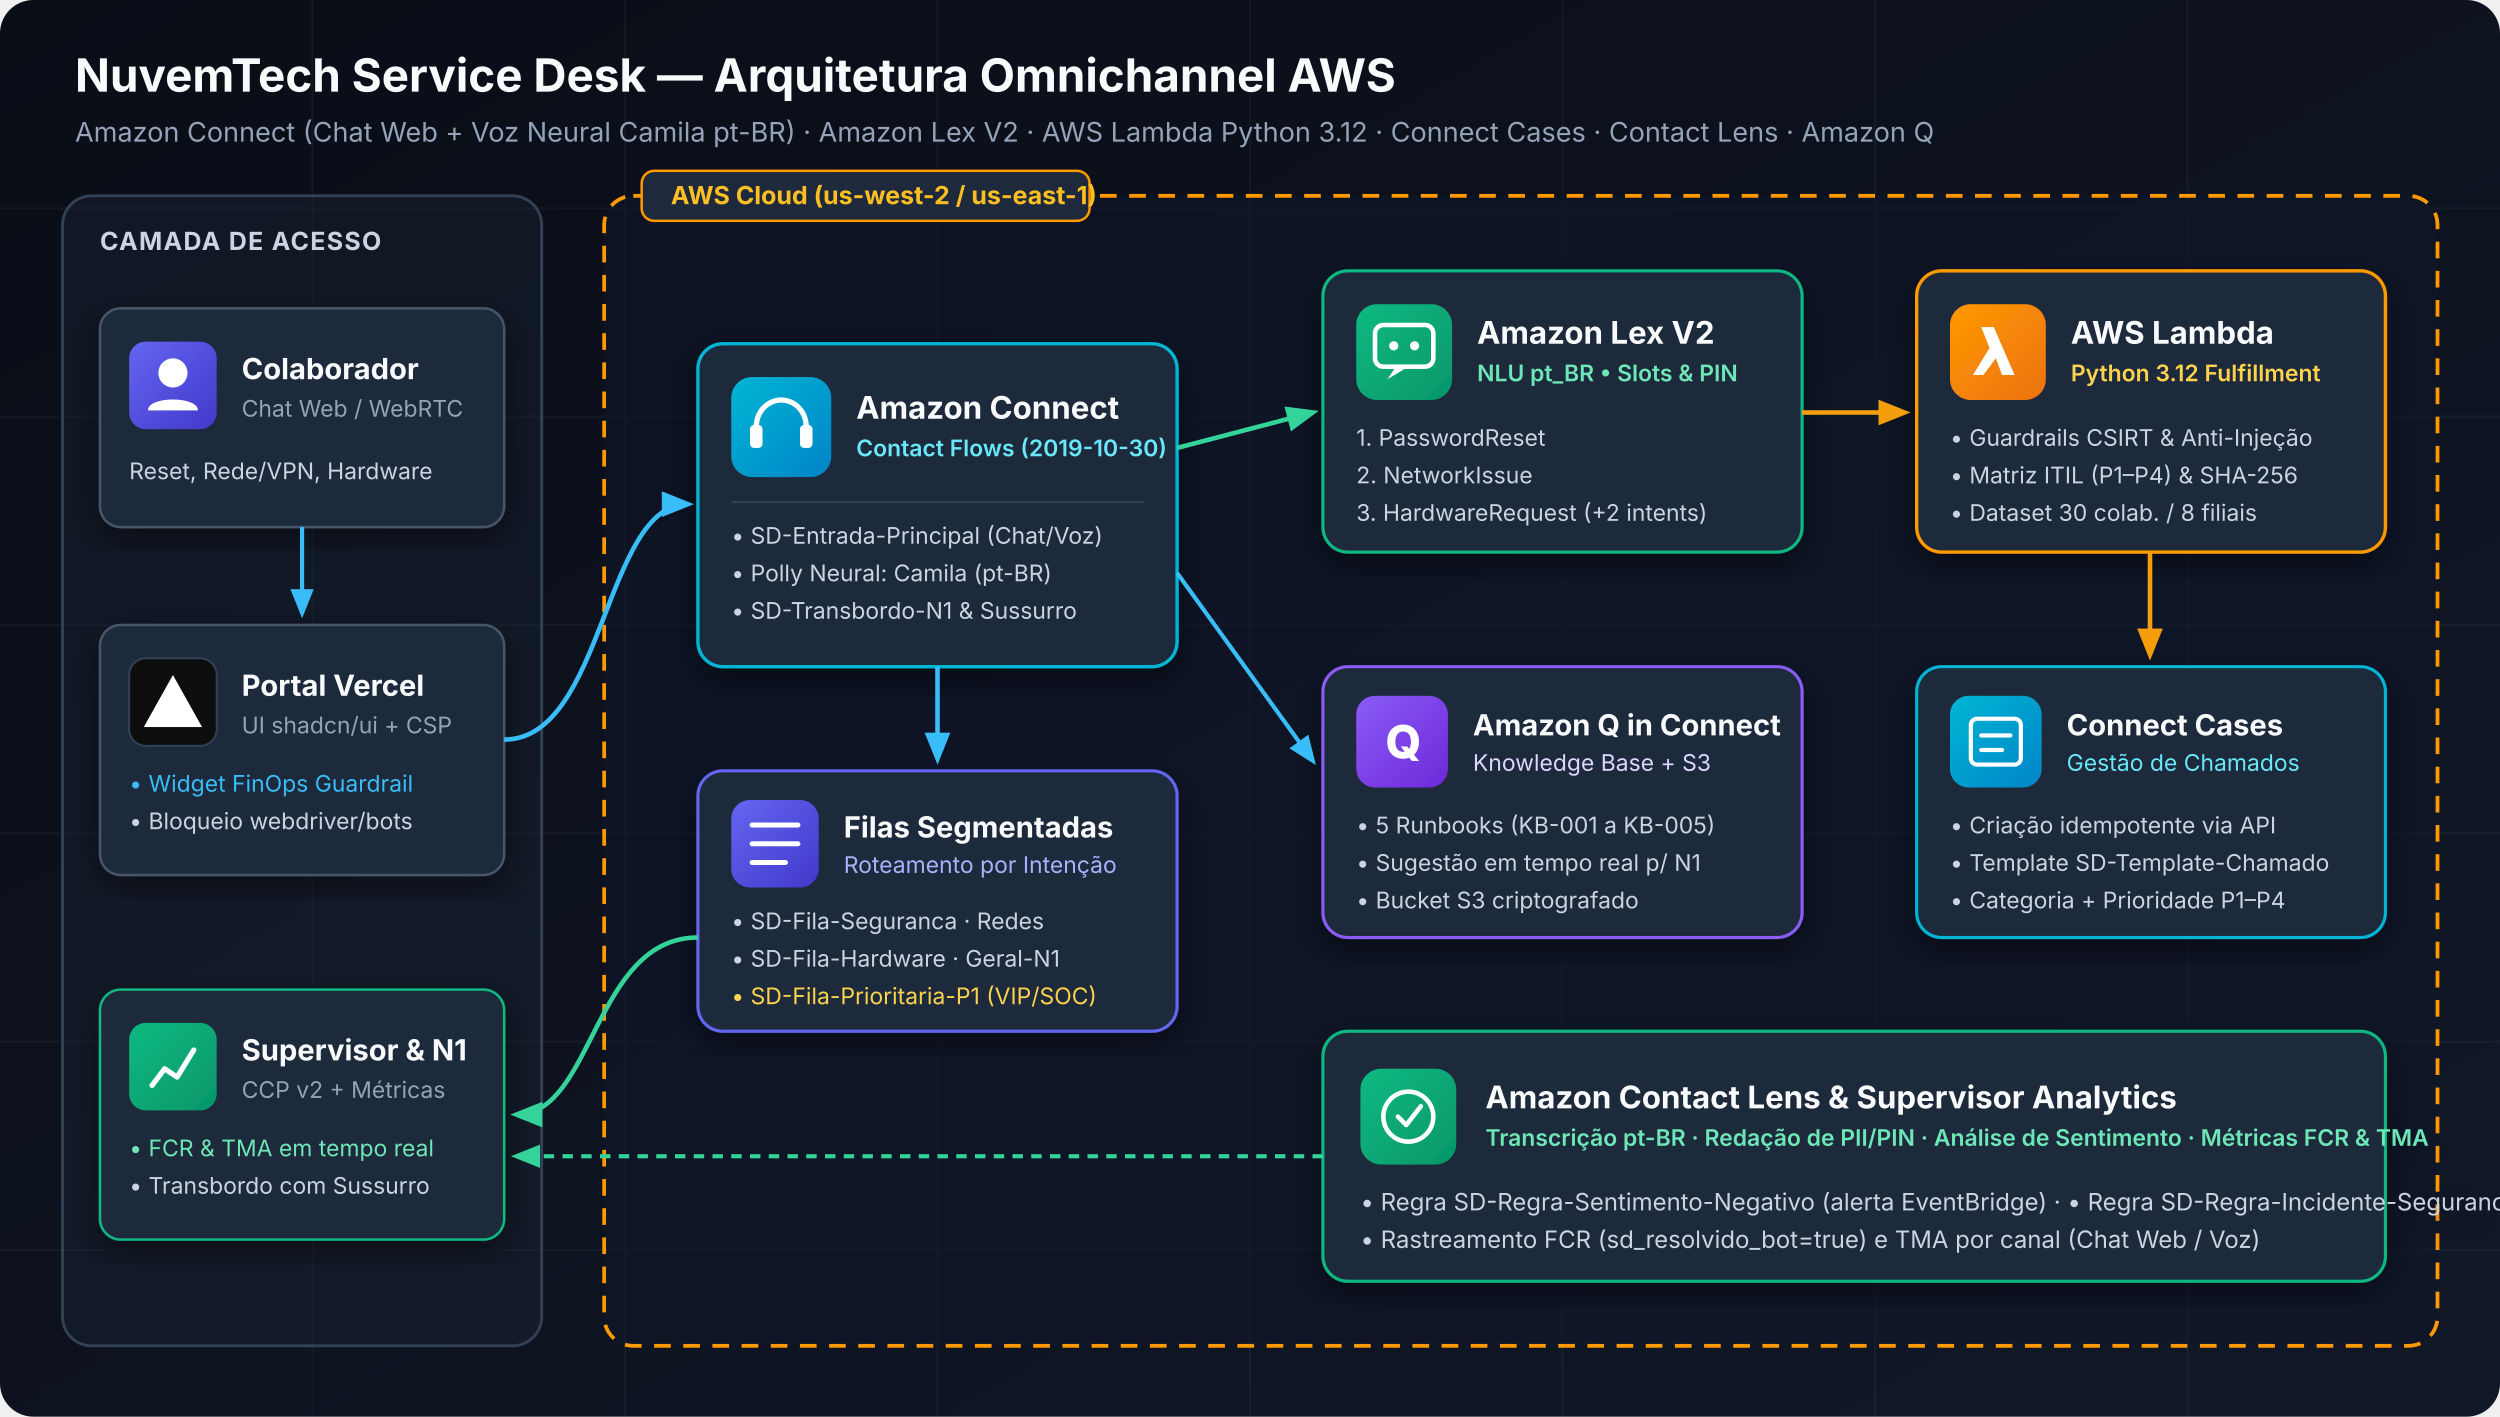
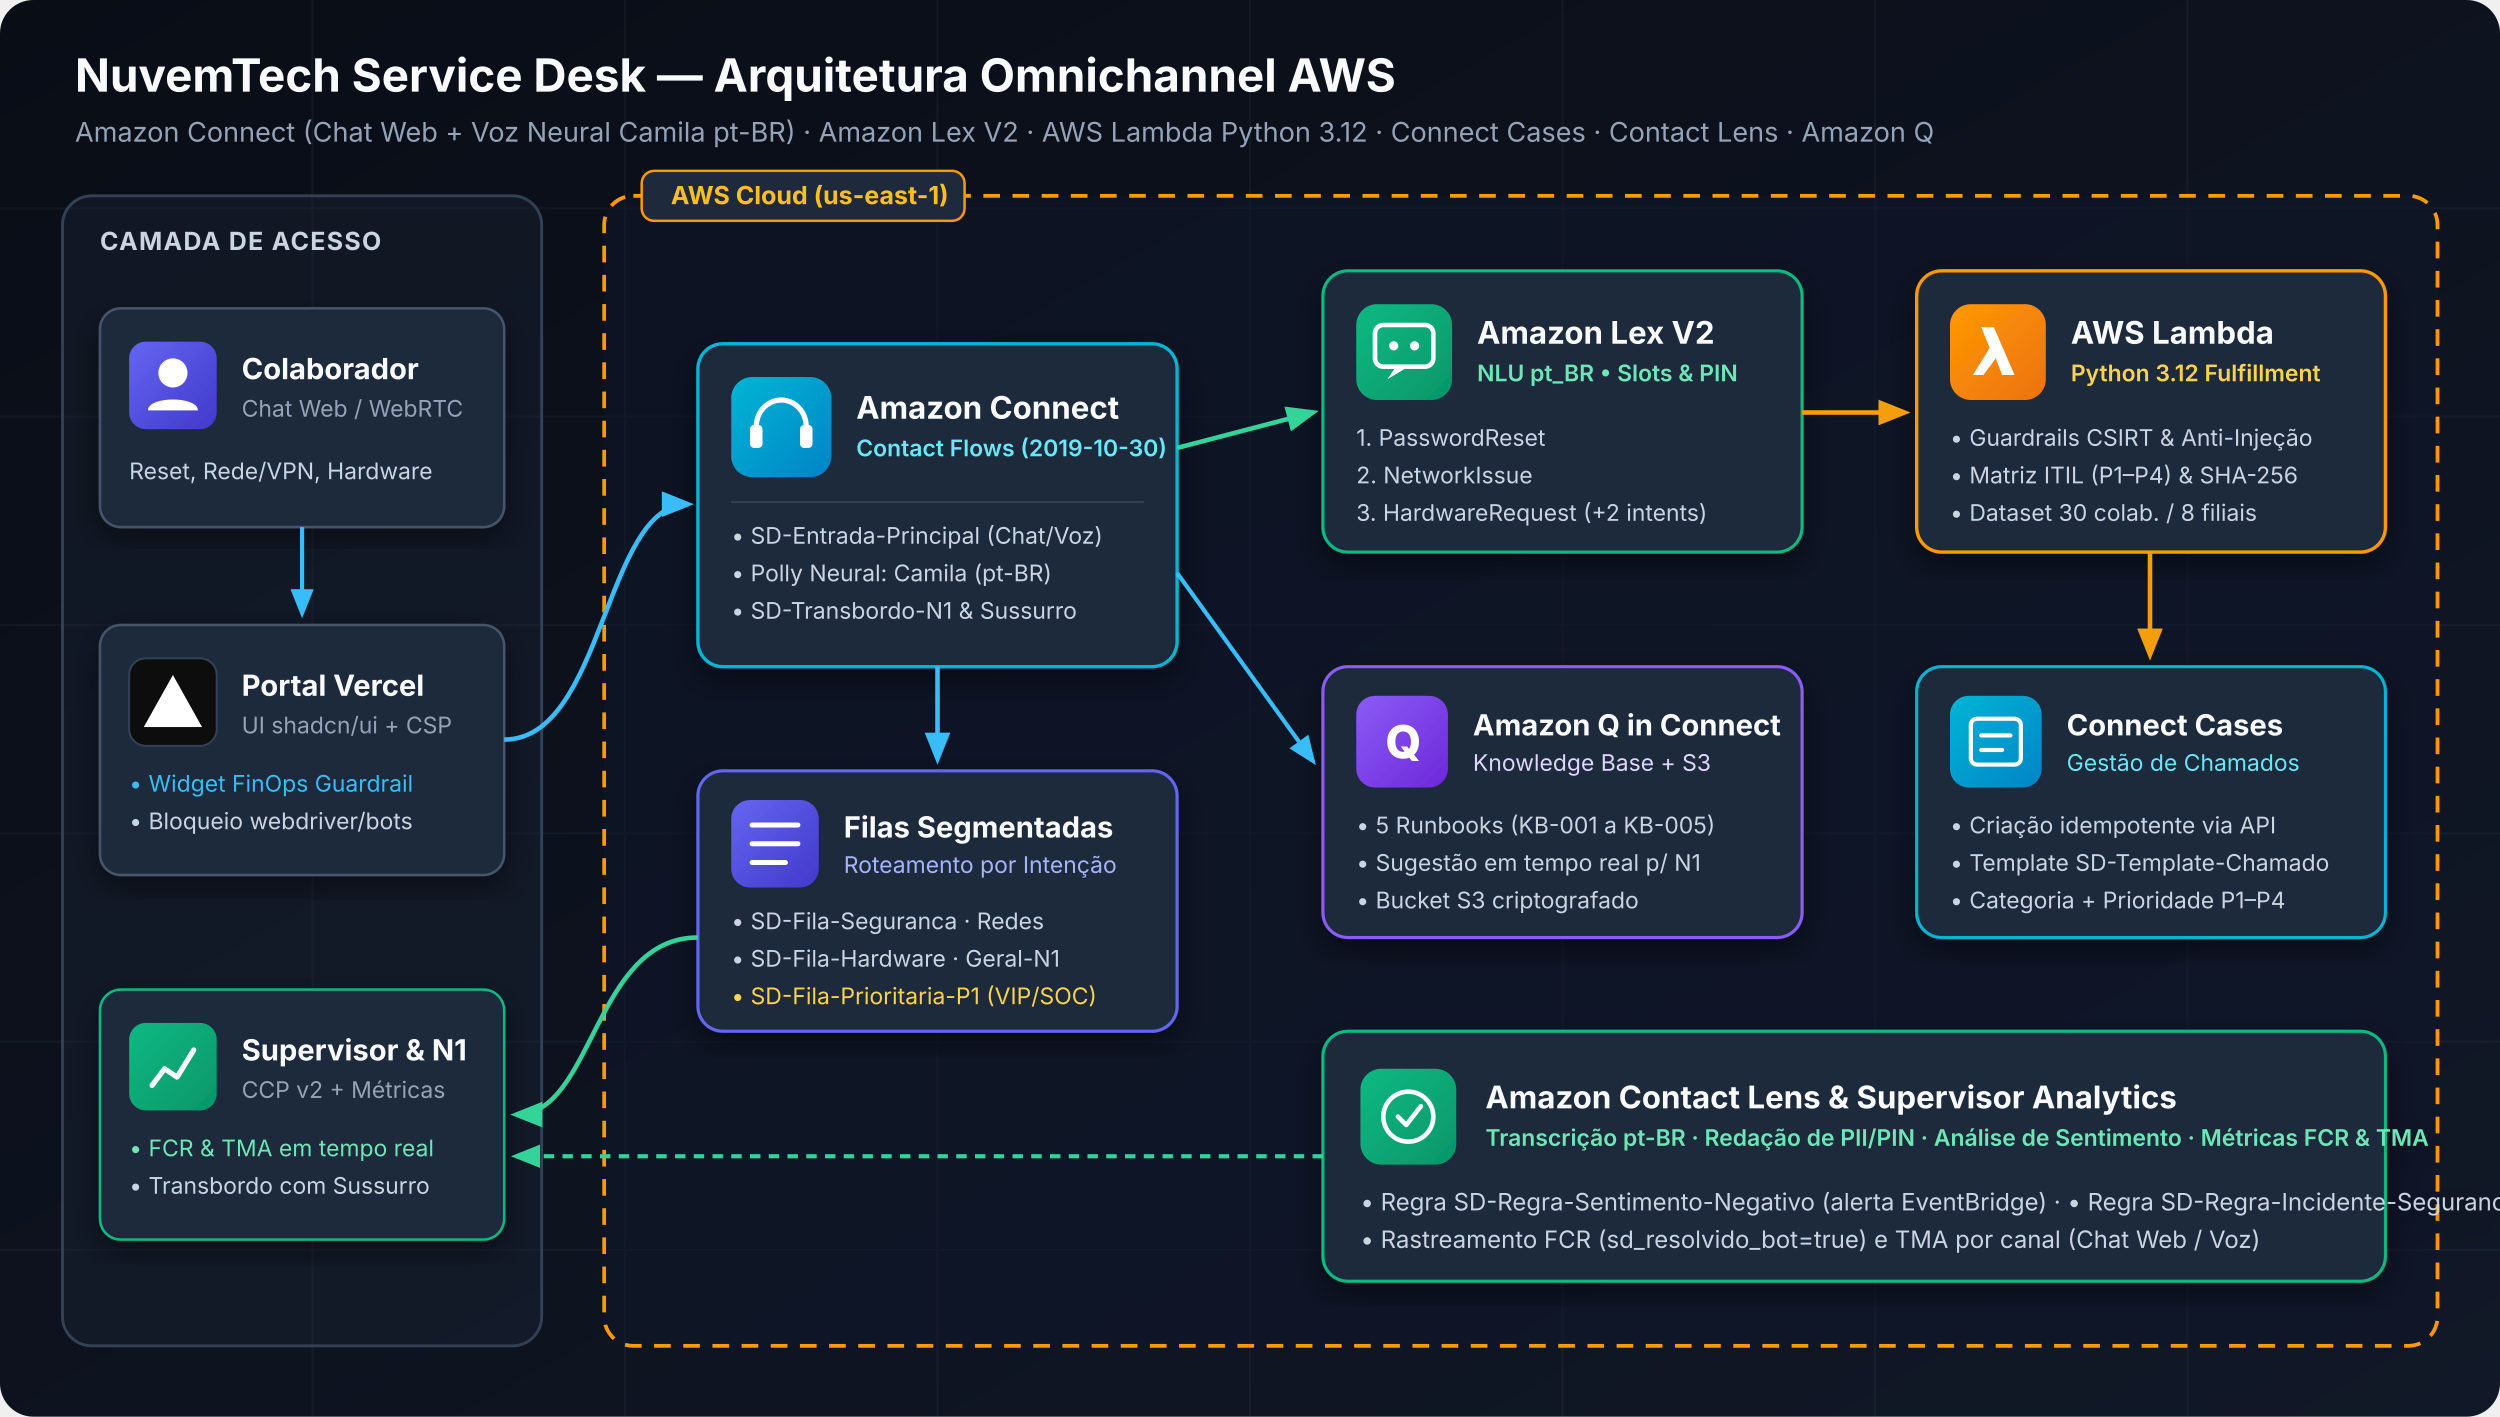
<svg xmlns="http://www.w3.org/2000/svg" viewBox="0 0 1200 680" width="100%" height="auto" role="img" aria-labelledby="title desc">
  <defs>
    <linearGradient id="bgGrad" x1="0%" y1="0%" x2="100%" y2="100%">
      <stop offset="0%" stop-color="#090D16" />
      <stop offset="100%" stop-color="#111827" />
    </linearGradient>
    <linearGradient id="awsOrange" x1="0%" y1="0%" x2="100%" y2="100%">
      <stop offset="0%" stop-color="#FF9900" />
      <stop offset="100%" stop-color="#EC7211" />
    </linearGradient>
    <linearGradient id="awsTeal" x1="0%" y1="0%" x2="100%" y2="100%">
      <stop offset="0%" stop-color="#06B6D4" />
      <stop offset="100%" stop-color="#0284C7" />
    </linearGradient>
    <linearGradient id="awsPurple" x1="0%" y1="0%" x2="100%" y2="100%">
      <stop offset="0%" stop-color="#8B5CF6" />
      <stop offset="100%" stop-color="#6D28D9" />
    </linearGradient>
    <linearGradient id="awsGreen" x1="0%" y1="0%" x2="100%" y2="100%">
      <stop offset="0%" stop-color="#10B981" />
      <stop offset="100%" stop-color="#059669" />
    </linearGradient>
    <linearGradient id="awsIndigo" x1="0%" y1="0%" x2="100%" y2="100%">
      <stop offset="0%" stop-color="#6366F1" />
      <stop offset="100%" stop-color="#4338CA" />
    </linearGradient>
    <filter id="shadow" x="-10%" y="-10%" width="120%" height="120%">
      <feDropShadow dx="0" dy="6" stdDeviation="8" flood-color="#000000" flood-opacity="0.45" />
    </filter>
    <marker id="arrowCyan" viewBox="0 0 10 10" refX="8" refY="5" markerWidth="7" markerHeight="7" orient="auto-start-reverse">
      <path d="M 0 1 L 10 5 L 0 9 z" fill="#38BDF8" />
    </marker>
    <marker id="arrowOrange" viewBox="0 0 10 10" refX="8" refY="5" markerWidth="7" markerHeight="7" orient="auto-start-reverse">
      <path d="M 0 1 L 10 5 L 0 9 z" fill="#F59E0B" />
    </marker>
    <marker id="arrowGreen" viewBox="0 0 10 10" refX="8" refY="5" markerWidth="7" markerHeight="7" orient="auto-start-reverse">
      <path d="M 0 1 L 10 5 L 0 9 z" fill="#34D399" />
    </marker>
  </defs>
  <rect width="1200" height="680" rx="16" fill="url(#bgGrad)" />
  <g opacity="0.06" stroke="#94A3B8" stroke-width="1">
    <path d="M0 100 H1200 M0 200 H1200 M0 300 H1200 M0 400 H1200 M0 500 H1200 M0 600 H1200" />
    <path d="M150 0 V680 M300 0 V680 M450 0 V680 M600 0 V680 M750 0 V680 M900 0 V680 M1050 0 V680" />
  </g>
  <text x="36" y="44" fill="#F8FAFC" font-family="Inter, Segoe UI, sans-serif" font-size="22" font-weight="700">
    NuvemTech Service Desk — Arquitetura Omnichannel AWS
  </text>
  <text x="36" y="68" fill="#94A3B8" font-family="Inter, Segoe UI, sans-serif" font-size="13">
    Amazon Connect (Chat Web + Voz Neural Camila pt-BR) · Amazon Lex V2 · AWS Lambda Python 3.12 · Connect Cases · Contact Lens · Amazon Q
  </text>
  <rect x="290" y="94" width="880" height="552" rx="14" fill="rgba(15, 23, 42, 0.55)" stroke="#FF9900" stroke-width="1.8" stroke-dasharray="8 6" />
-   <rect x="308" y="82" width="215" height="24" rx="6" fill="#1E293B" stroke="#FF9900" stroke-width="1.2" />
+   <rect x="308" y="82" width="155" height="24" rx="6" fill="#1E293B" stroke="#FF9900" stroke-width="1.2" />
  <text x="322" y="98" fill="#FBBF24" font-family="Inter, Segoe UI, sans-serif" font-size="12" font-weight="700">
-     AWS Cloud (us-west-2 / us-east-1)
+     AWS Cloud (us-east-1)
  </text>
  <rect x="30" y="94" width="230" height="552" rx="14" fill="rgba(30, 41, 59, 0.35)" stroke="#334155" stroke-width="1.4" />
  <text x="48" y="120" fill="#CBD5E1" font-family="Inter, Segoe UI, sans-serif" font-size="12" font-weight="700" letter-spacing="0.05em">
    CAMADA DE ACESSO
  </text>
  <g transform="translate(48, 148)" filter="url(#shadow)">
    <rect width="194" height="105" rx="10" fill="#1E293B" stroke="#475569" stroke-width="1.2" />
    <rect x="14" y="16" width="42" height="42" rx="8" fill="url(#awsIndigo)" />
    <circle cx="35" cy="31" r="7" fill="#FFFFFF" />
    <path d="M23 49 C23 42, 47 42, 47 49" fill="#FFFFFF" />
    <text x="68" y="34" fill="#F8FAFC" font-family="Inter, Segoe UI, sans-serif" font-size="14" font-weight="700">Colaborador</text>
    <text x="68" y="52" fill="#94A3B8" font-family="Inter, Segoe UI, sans-serif" font-size="11">Chat Web / WebRTC</text>
    <text x="14" y="82" fill="#CBD5E1" font-family="Inter, Segoe UI, sans-serif" font-size="11">Reset, Rede/VPN, Hardware</text>
  </g>
  <g transform="translate(48, 300)" filter="url(#shadow)">
    <rect width="194" height="120" rx="10" fill="#1E293B" stroke="#475569" stroke-width="1.2" />
    <rect x="14" y="16" width="42" height="42" rx="8" fill="#09090B" stroke="#334155" />
    <polygon points="35,24 49,49 21,49" fill="#FFFFFF" />
    <text x="68" y="34" fill="#F8FAFC" font-family="Inter, Segoe UI, sans-serif" font-size="14" font-weight="700">Portal Vercel</text>
    <text x="68" y="52" fill="#94A3B8" font-family="Inter, Segoe UI, sans-serif" font-size="11">UI shadcn/ui + CSP</text>
    <text x="14" y="80" fill="#38BDF8" font-family="Inter, Segoe UI, sans-serif" font-size="11">• Widget FinOps Guardrail</text>
    <text x="14" y="98" fill="#CBD5E1" font-family="Inter, Segoe UI, sans-serif" font-size="11">• Bloqueio webdriver/bots</text>
  </g>
  <g transform="translate(48, 475)" filter="url(#shadow)">
    <rect width="194" height="120" rx="10" fill="#1E293B" stroke="#10B981" stroke-width="1.2" />
    <rect x="14" y="16" width="42" height="42" rx="8" fill="url(#awsGreen)" />
    <path d="M25 46 L31 38 L37 42 L45 29" fill="none" stroke="#FFFFFF" stroke-width="2.5" stroke-linecap="round" stroke-linejoin="round" />
    <text x="68" y="34" fill="#F8FAFC" font-family="Inter, Segoe UI, sans-serif" font-size="14" font-weight="700">Supervisor &amp; N1</text>
    <text x="68" y="52" fill="#94A3B8" font-family="Inter, Segoe UI, sans-serif" font-size="11">CCP v2 + Métricas</text>
    <text x="14" y="80" fill="#6EE7B7" font-family="Inter, Segoe UI, sans-serif" font-size="11">• FCR &amp; TMA em tempo real</text>
    <text x="14" y="98" fill="#CBD5E1" font-family="Inter, Segoe UI, sans-serif" font-size="11">• Transbordo com Sussurro</text>
  </g>
  <g transform="translate(335, 165)" filter="url(#shadow)">
    <rect width="230" height="155" rx="12" fill="#1E293B" stroke="#06B6D4" stroke-width="1.6" />
    <rect x="16" y="16" width="48" height="48" rx="10" fill="url(#awsTeal)" />
    <path d="M28 40 C28 32, 34 27, 40 27 C46 27, 52 32, 52 40" fill="none" stroke="#FFFFFF" stroke-width="2.5" stroke-linecap="round" />
    <rect x="25" y="39" width="6" height="11" rx="2" fill="#FFFFFF" />
    <rect x="49" y="39" width="6" height="11" rx="2" fill="#FFFFFF" />
    <text x="76" y="36" fill="#F8FAFC" font-family="Inter, Segoe UI, sans-serif" font-size="15" font-weight="700">Amazon Connect</text>
    <text x="76" y="54" fill="#67E8F9" font-family="Inter, Segoe UI, sans-serif" font-size="11" font-weight="600">Contact Flows (2019-10-30)</text>
    <line x1="16" y1="76" x2="214" y2="76" stroke="#334155" stroke-width="1" />
    <text x="16" y="96" fill="#CBD5E1" font-family="Inter, Segoe UI, sans-serif" font-size="11">• SD-Entrada-Principal (Chat/Voz)</text>
    <text x="16" y="114" fill="#CBD5E1" font-family="Inter, Segoe UI, sans-serif" font-size="11">• Polly Neural: Camila (pt-BR)</text>
    <text x="16" y="132" fill="#CBD5E1" font-family="Inter, Segoe UI, sans-serif" font-size="11">• SD-Transbordo-N1 &amp; Sussurro</text>
  </g>
  <g transform="translate(635, 130)" filter="url(#shadow)">
    <rect width="230" height="135" rx="12" fill="#1E293B" stroke="#10B981" stroke-width="1.5" />
    <rect x="16" y="16" width="46" height="46" rx="10" fill="url(#awsGreen)" />
    <rect x="25" y="26" width="28" height="20" rx="4" fill="none" stroke="#FFFFFF" stroke-width="2.2" />
    <circle cx="34" cy="36" r="2.2" fill="#FFFFFF" />
    <circle cx="44" cy="36" r="2.2" fill="#FFFFFF" />
    <path d="M35 46 L31 52 L41 46" fill="#FFFFFF" />
    <text x="74" y="35" fill="#F8FAFC" font-family="Inter, Segoe UI, sans-serif" font-size="15" font-weight="700">Amazon Lex V2</text>
    <text x="74" y="53" fill="#6EE7B7" font-family="Inter, Segoe UI, sans-serif" font-size="11" font-weight="600">NLU pt_BR • Slots &amp; PIN</text>
    <text x="16" y="84" fill="#CBD5E1" font-family="Inter, Segoe UI, sans-serif" font-size="11">1. PasswordReset</text>
    <text x="16" y="102" fill="#CBD5E1" font-family="Inter, Segoe UI, sans-serif" font-size="11">2. NetworkIssue</text>
    <text x="16" y="120" fill="#CBD5E1" font-family="Inter, Segoe UI, sans-serif" font-size="11">3. HardwareRequest (+2 intents)</text>
  </g>
  <g transform="translate(920, 130)" filter="url(#shadow)">
    <rect width="225" height="135" rx="12" fill="#1E293B" stroke="#FF9900" stroke-width="1.6" />
    <rect x="16" y="16" width="46" height="46" rx="10" fill="url(#awsOrange)" />
    <path d="M31 27 H37 L47 50 H41 L38 42 L32 50 H27 L35 37 Z" fill="#FFFFFF" />
    <text x="74" y="35" fill="#F8FAFC" font-family="Inter, Segoe UI, sans-serif" font-size="15" font-weight="700">AWS Lambda</text>
    <text x="74" y="53" fill="#FCD34D" font-family="Inter, Segoe UI, sans-serif" font-size="11" font-weight="600">Python 3.12 Fulfillment</text>
    <text x="16" y="84" fill="#CBD5E1" font-family="Inter, Segoe UI, sans-serif" font-size="11">• Guardrails CSIRT &amp; Anti-Injeção</text>
    <text x="16" y="102" fill="#CBD5E1" font-family="Inter, Segoe UI, sans-serif" font-size="11">• Matriz ITIL (P1–P4) &amp; SHA-256</text>
    <text x="16" y="120" fill="#CBD5E1" font-family="Inter, Segoe UI, sans-serif" font-size="11">• Dataset 30 colab. / 8 filiais</text>
  </g>
  <g transform="translate(335, 370)" filter="url(#shadow)">
    <rect width="230" height="125" rx="12" fill="#1E293B" stroke="#6366F1" stroke-width="1.5" />
    <rect x="16" y="14" width="42" height="42" rx="9" fill="url(#awsIndigo)" />
    <path d="M26 26 H48 M26 35 H48 M26 44 H42" stroke="#FFFFFF" stroke-width="2.4" stroke-linecap="round" />
    <text x="70" y="32" fill="#F8FAFC" font-family="Inter, Segoe UI, sans-serif" font-size="14" font-weight="700">Filas Segmentadas</text>
    <text x="70" y="49" fill="#A5B4FC" font-family="Inter, Segoe UI, sans-serif" font-size="11">Roteamento por Intenção</text>
    <text x="16" y="76" fill="#CBD5E1" font-family="Inter, Segoe UI, sans-serif" font-size="11">• SD-Fila-Seguranca · Redes</text>
    <text x="16" y="94" fill="#CBD5E1" font-family="Inter, Segoe UI, sans-serif" font-size="11">• SD-Fila-Hardware · Geral-N1</text>
    <text x="16" y="112" fill="#FCD34D" font-family="Inter, Segoe UI, sans-serif" font-size="11">• SD-Fila-Prioritaria-P1 (VIP/SOC)</text>
  </g>
  <g transform="translate(635, 320)" filter="url(#shadow)">
    <rect width="230" height="130" rx="12" fill="#1E293B" stroke="#8B5CF6" stroke-width="1.5" />
    <rect x="16" y="14" width="44" height="44" rx="9" fill="url(#awsPurple)" />
    <text x="30" y="44" fill="#FFFFFF" font-family="Inter, Segoe UI, sans-serif" font-size="22" font-weight="800">Q</text>
    <text x="72" y="33" fill="#F8FAFC" font-family="Inter, Segoe UI, sans-serif" font-size="14" font-weight="700">Amazon Q in Connect</text>
    <text x="72" y="50" fill="#DDD6FE" font-family="Inter, Segoe UI, sans-serif" font-size="11">Knowledge Base + S3</text>
    <text x="16" y="80" fill="#CBD5E1" font-family="Inter, Segoe UI, sans-serif" font-size="11">• 5 Runbooks (KB-001 a KB-005)</text>
    <text x="16" y="98" fill="#CBD5E1" font-family="Inter, Segoe UI, sans-serif" font-size="11">• Sugestão em tempo real p/ N1</text>
    <text x="16" y="116" fill="#CBD5E1" font-family="Inter, Segoe UI, sans-serif" font-size="11">• Bucket S3 criptografado</text>
  </g>
  <g transform="translate(920, 320)" filter="url(#shadow)">
    <rect width="225" height="130" rx="12" fill="#1E293B" stroke="#06B6D4" stroke-width="1.5" />
    <rect x="16" y="14" width="44" height="44" rx="9" fill="url(#awsTeal)" />
    <rect x="26" y="25" width="24" height="22" rx="3" fill="none" stroke="#FFFFFF" stroke-width="2" />
    <path d="M31 33 H45 M31 40 H41" stroke="#FFFFFF" stroke-width="2" stroke-linecap="round" />
    <text x="72" y="33" fill="#F8FAFC" font-family="Inter, Segoe UI, sans-serif" font-size="14" font-weight="700">Connect Cases</text>
    <text x="72" y="50" fill="#67E8F9" font-family="Inter, Segoe UI, sans-serif" font-size="11">Gestão de Chamados</text>
    <text x="16" y="80" fill="#CBD5E1" font-family="Inter, Segoe UI, sans-serif" font-size="11">• Criação idempotente via API</text>
    <text x="16" y="98" fill="#CBD5E1" font-family="Inter, Segoe UI, sans-serif" font-size="11">• Template SD-Template-Chamado</text>
    <text x="16" y="116" fill="#CBD5E1" font-family="Inter, Segoe UI, sans-serif" font-size="11">• Categoria + Prioridade P1–P4</text>
  </g>
  <g transform="translate(635, 495)" filter="url(#shadow)">
    <rect width="510" height="120" rx="12" fill="#1E293B" stroke="#10B981" stroke-width="1.5" />
    <rect x="18" y="18" width="46" height="46" rx="10" fill="url(#awsGreen)" />
    <circle cx="41" cy="41" r="12" fill="none" stroke="#FFFFFF" stroke-width="2.2" />
    <path d="M36 41 L40 45 L47 36" fill="none" stroke="#FFFFFF" stroke-width="2.2" stroke-linecap="round" stroke-linejoin="round" />
    <text x="78" y="37" fill="#F8FAFC" font-family="Inter, Segoe UI, sans-serif" font-size="15" font-weight="700">
      Amazon Contact Lens &amp; Supervisor Analytics
    </text>
    <text x="78" y="55" fill="#6EE7B7" font-family="Inter, Segoe UI, sans-serif" font-size="11" font-weight="600">
      Transcrição pt-BR · Redação de PII/PIN · Análise de Sentimento · Métricas FCR &amp; TMA
    </text>
    <text x="18" y="86" fill="#CBD5E1" font-family="Inter, Segoe UI, sans-serif" font-size="11.5">
      • Regra SD-Regra-Sentimento-Negativo (alerta EventBridge)  ·  • Regra SD-Regra-Incidente-Seguranca-P1
    </text>
    <text x="18" y="104" fill="#CBD5E1" font-family="Inter, Segoe UI, sans-serif" font-size="11.5">
      • Rastreamento FCR (sd_resolvido_bot=true) e TMA por canal (Chat Web / Voz)
    </text>
  </g>
  <path d="M145 253 L145 294" stroke="#38BDF8" stroke-width="2" marker-end="url(#arrowCyan)" />
  <path d="M242 355 C290 355, 290 242, 330 242" fill="none" stroke="#38BDF8" stroke-width="2.2" marker-end="url(#arrowCyan)" />
  <path d="M565 215 L630 198" fill="none" stroke="#34D399" stroke-width="2.2" marker-end="url(#arrowGreen)" />
  <path d="M865 198 L914 198" fill="none" stroke="#F59E0B" stroke-width="2.2" marker-end="url(#arrowOrange)" />
  <path d="M1032 265 L1032 314" fill="none" stroke="#F59E0B" stroke-width="2.2" marker-end="url(#arrowOrange)" />
  <path d="M565 275 L630 365" fill="none" stroke="#38BDF8" stroke-width="2" marker-end="url(#arrowCyan)" />
  <path d="M450 320 L450 364" fill="none" stroke="#38BDF8" stroke-width="2.2" marker-end="url(#arrowCyan)" />
  <path d="M335 450 C285 450, 285 535, 248 535" fill="none" stroke="#34D399" stroke-width="2.2" marker-end="url(#arrowGreen)" />
  <path d="M635 555 L248 555" fill="none" stroke="#34D399" stroke-width="2" stroke-dasharray="5 4" marker-end="url(#arrowGreen)" />
</svg>
